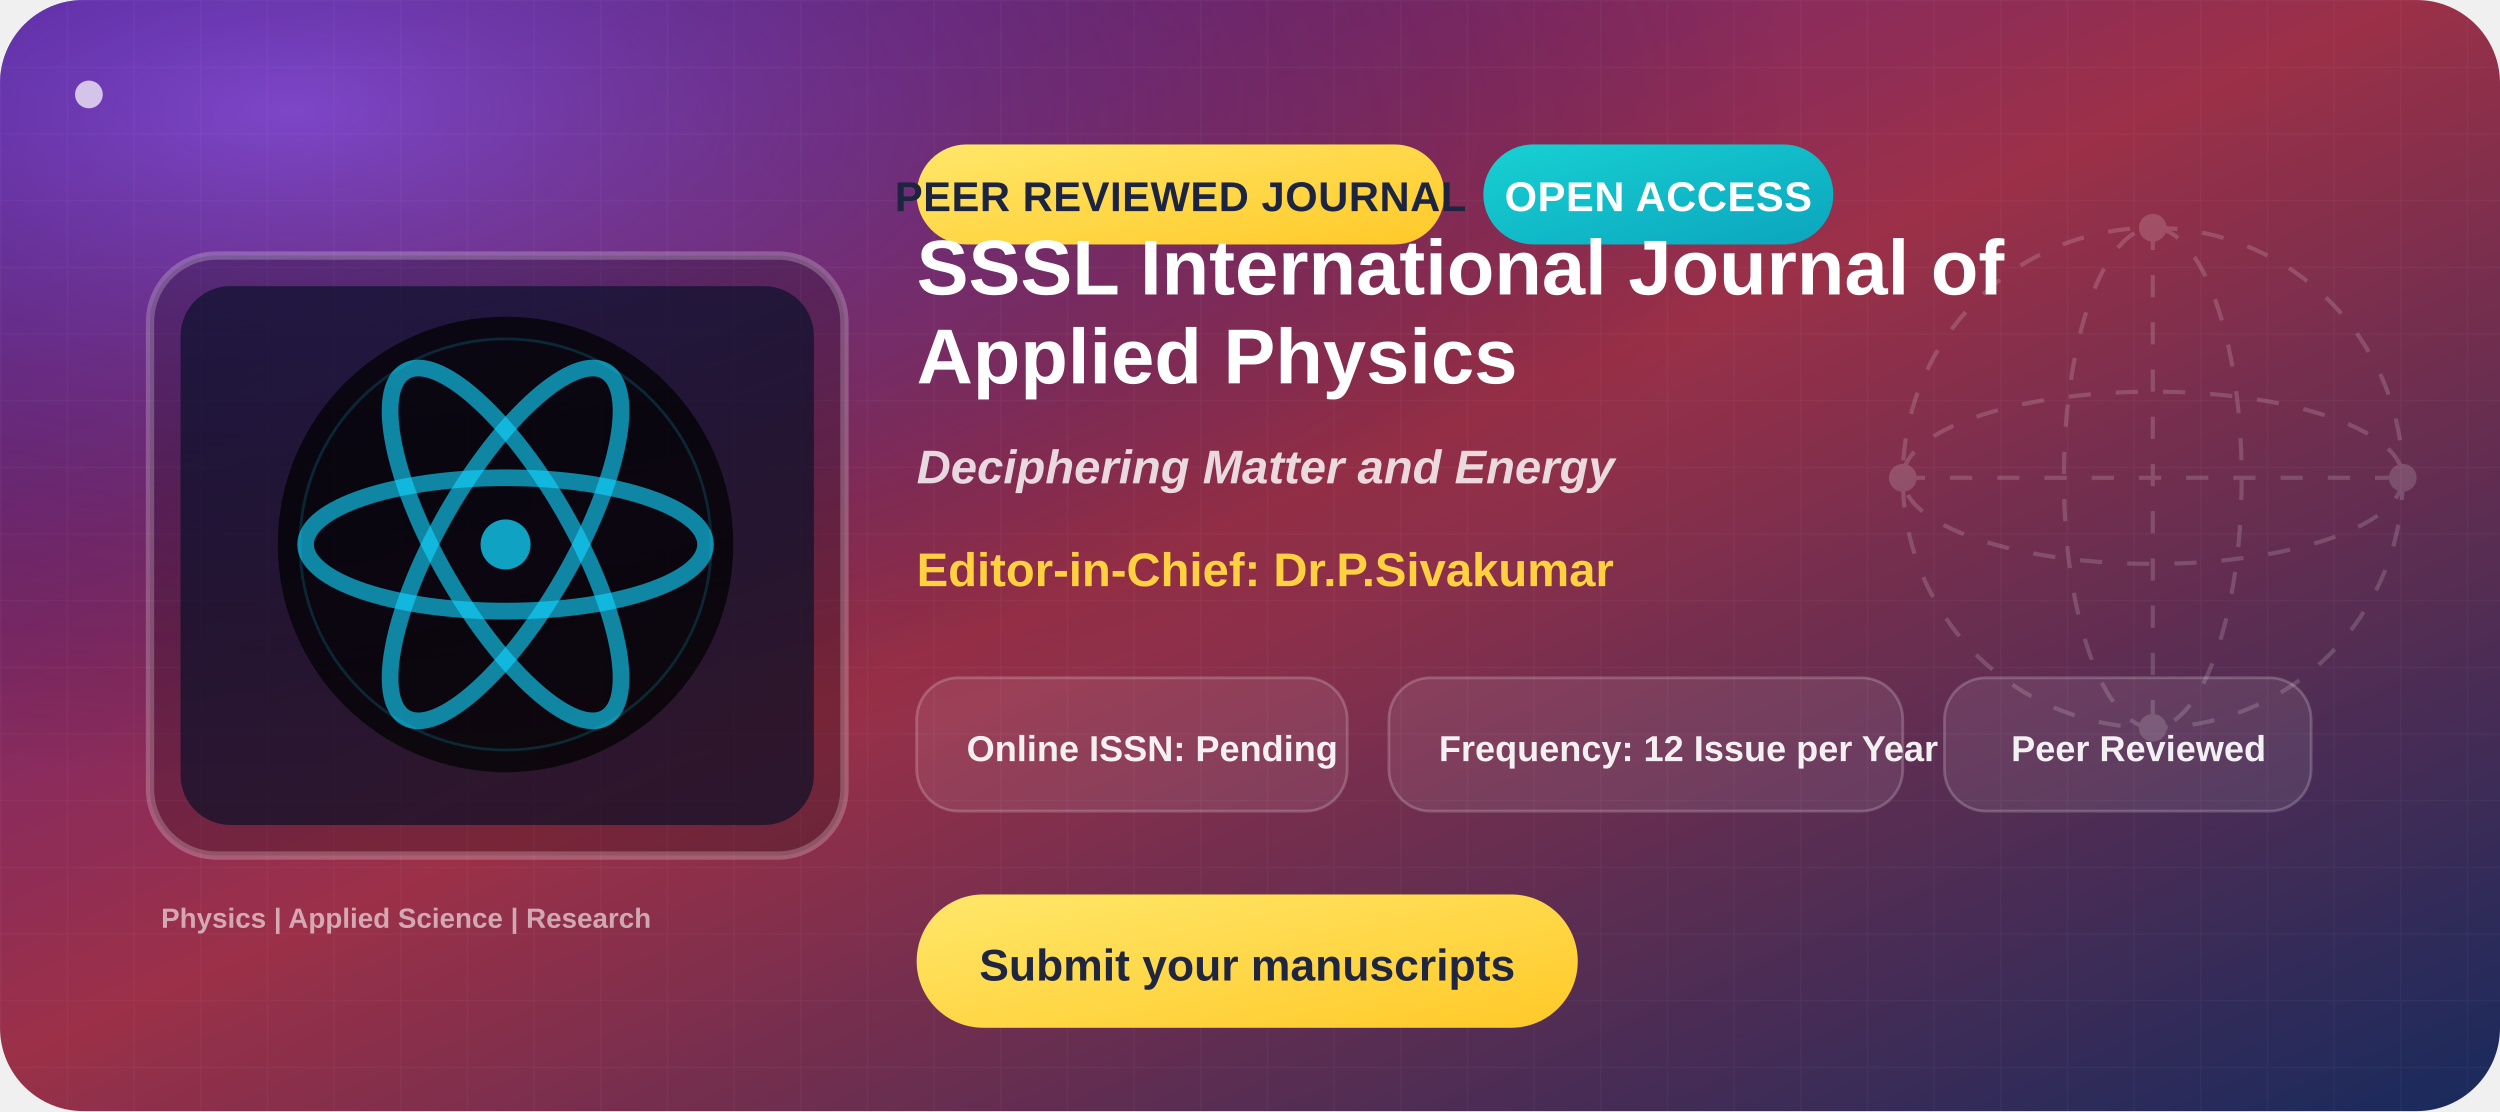
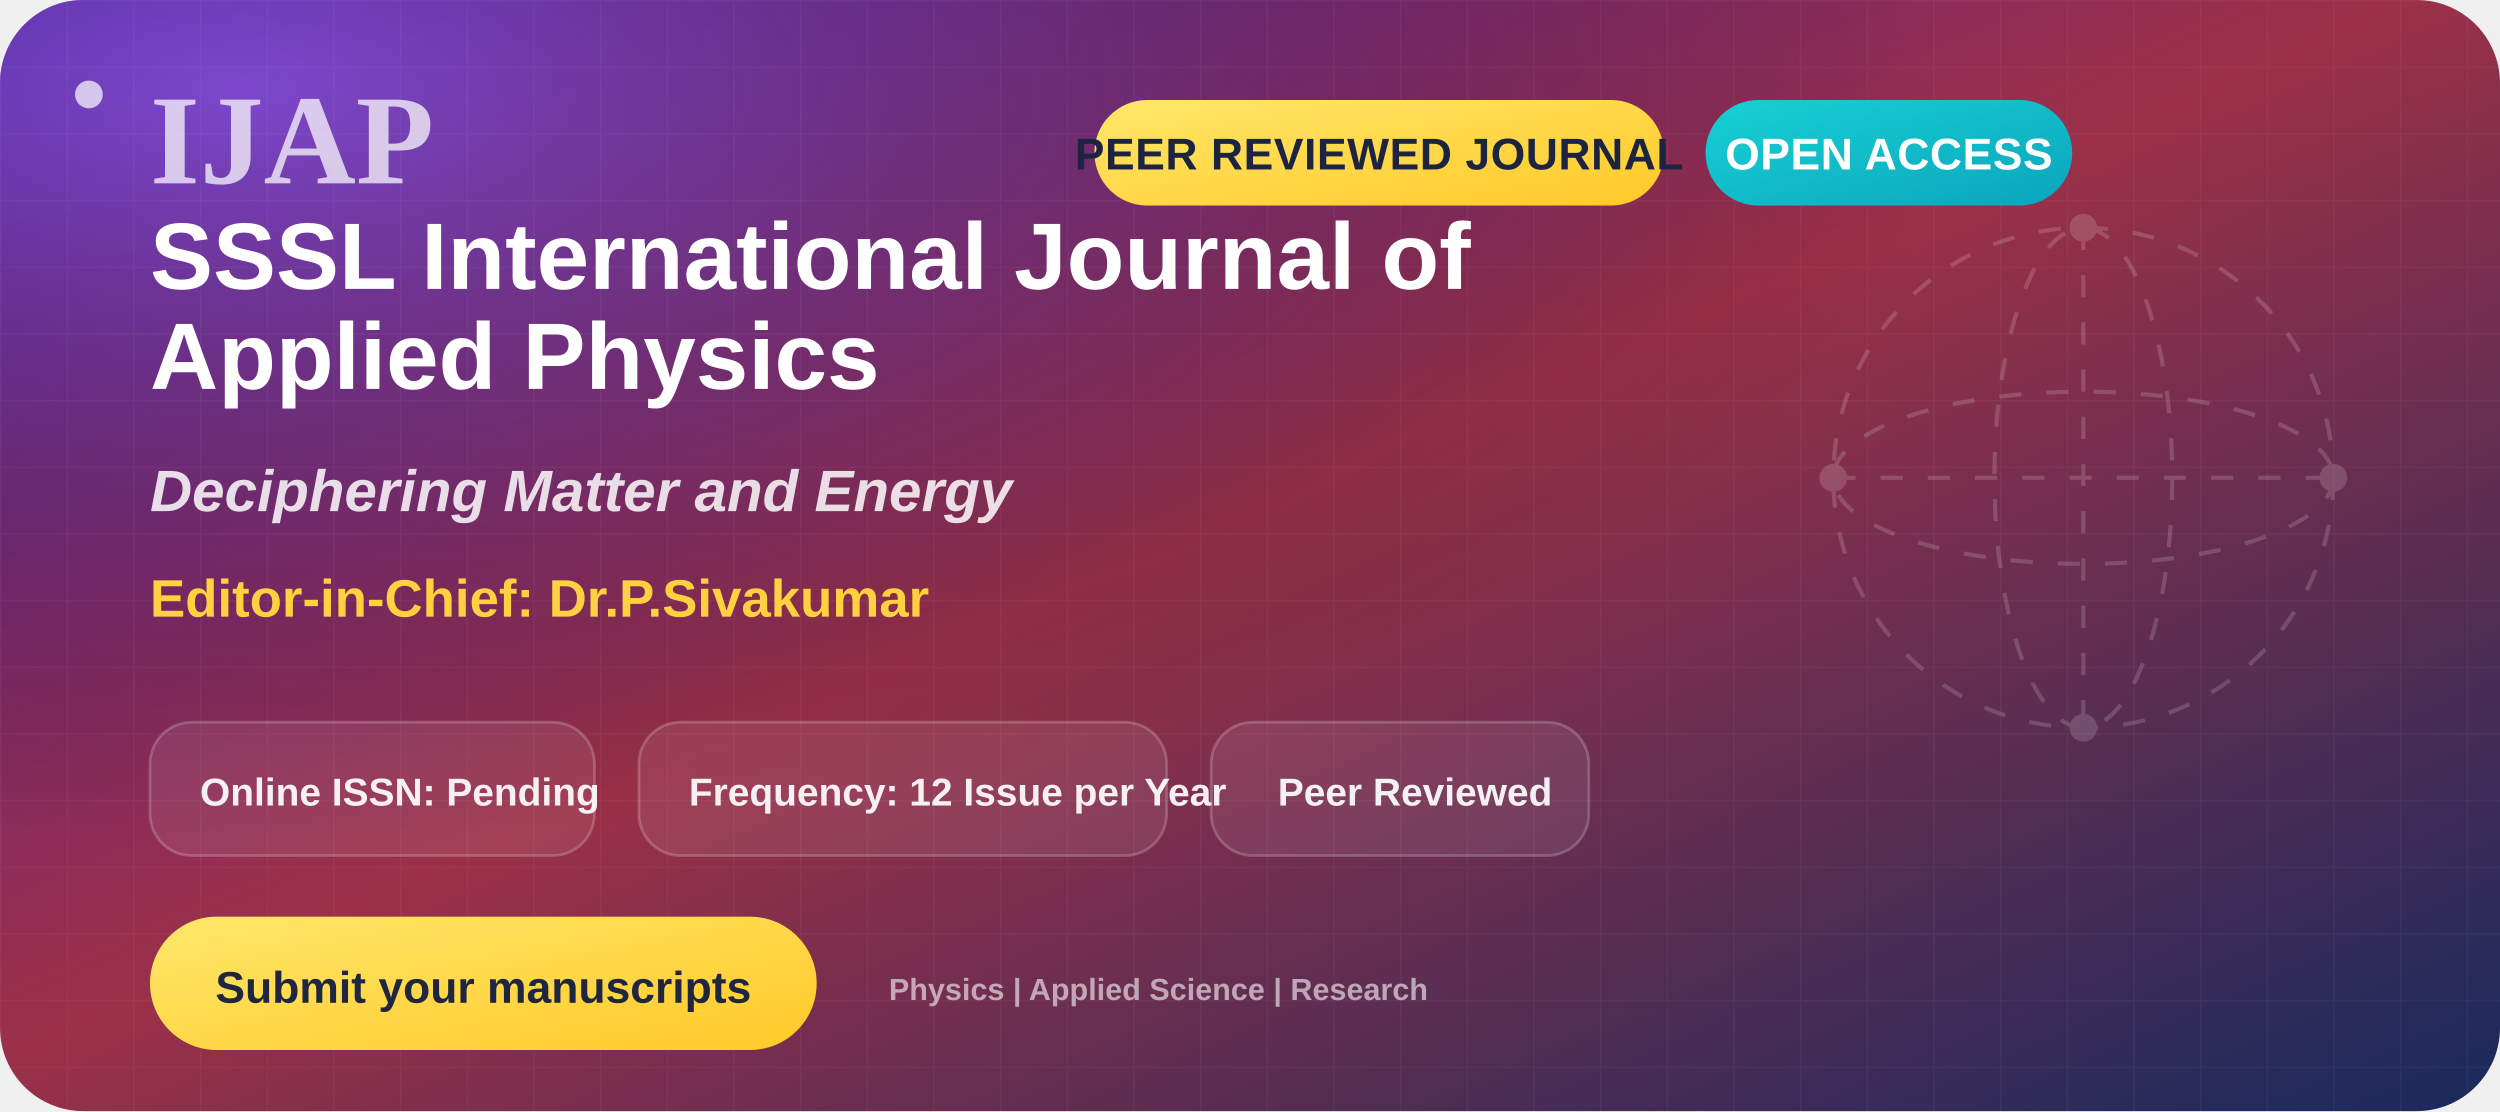
<svg xmlns="http://www.w3.org/2000/svg" viewBox="0 0 900 400" role="img" aria-labelledby="title-IJAP desc-IJAP">
  <defs>
    <linearGradient id="bg9" x1="0%" y1="0%" x2="100%" y2="100%">
      <stop offset="0%" stop-color="#5a1f99" />
      <stop offset="48%" stop-color="#9b3048" />
      <stop offset="100%" stop-color="#172a5d" />
    </linearGradient>
-     <radialGradient id="glow9" cx="12%" cy="10%" r="60%">
-       <stop offset="0%" stop-color="#8d63ff" stop-opacity="0.55" />
+     <radialGradient id="glow9" cx="10%" cy="8%" r="68%">
+       <stop offset="0%" stop-color="#8d63ff" stop-opacity="0.58" />
      <stop offset="100%" stop-color="#000000" stop-opacity="0" />
    </radialGradient>
    <linearGradient id="gold9" x1="0%" y1="0%" x2="100%" y2="100%">
      <stop offset="0%" stop-color="#ffe76a" />
      <stop offset="100%" stop-color="#ffc928" />
    </linearGradient>
    <linearGradient id="cyan9" x1="0%" y1="0%" x2="100%" y2="100%">
      <stop offset="0%" stop-color="#17d1d3" />
      <stop offset="100%" stop-color="#0ba5bd" />
    </linearGradient>
    <pattern id="grid9" width="24" height="24" patternUnits="userSpaceOnUse">
-       <path d="M24 0H0V24" fill="none" stroke="#ffffff" stroke-opacity="0.035" stroke-width="1" />
+       <path d="M24 0H0V24" fill="none" stroke="#ffffff" stroke-opacity="0.04" stroke-width="1" />
    </pattern>
-     <style>.pill{font-family:'Outfit','Segoe UI',Arial,sans-serif;font-weight:900;font-size:15px;letter-spacing:.2px}.title{font-family:'Outfit','Segoe UI',Arial,sans-serif;font-weight:900;font-size:28px;fill:#fff;letter-spacing:0}.tagline{font-family:'Outfit','Segoe UI',Arial,sans-serif;font-style:italic;font-weight:800;font-size:17px;fill:rgba(255,255,255,.82)}.editor{font-family:'Outfit','Segoe UI',Arial,sans-serif;font-weight:900;font-size:17px;fill:#ffd140}.chip{font-family:'Outfit','Segoe UI',Arial,sans-serif;font-size:13px;font-weight:800;fill:rgba(255,255,255,.92)}.small{font-family:'Poppins','Segoe UI',Arial,sans-serif;font-size:10px;font-weight:800;fill:rgba(255,255,255,.58)}</style>
+     <style>.pill{font-family:'Outfit','Segoe UI',Arial,sans-serif;font-weight:900;font-size:16px;letter-spacing:.2px}.code{font-family:Georgia,'Times New Roman',serif;font-weight:900;font-size:46px;fill:rgba(255,255,255,.72)}.title{font-family:'Outfit','Segoe UI',Arial,sans-serif;font-weight:900;font-size:34px;fill:#fff;letter-spacing:0}.tagline{font-family:'Outfit','Segoe UI',Arial,sans-serif;font-style:italic;font-weight:800;font-size:21px;fill:rgba(255,255,255,.84)}.editor{font-family:'Outfit','Segoe UI',Arial,sans-serif;font-weight:900;font-size:19px;fill:#ffd140}.chip{font-family:'Outfit','Segoe UI',Arial,sans-serif;font-size:14px;font-weight:800;fill:rgba(255,255,255,.92)}.small{font-family:'Poppins','Segoe UI',Arial,sans-serif;font-size:11px;font-weight:800;fill:rgba(255,255,255,.58)}</style>
  </defs>
  <rect width="900" height="400" rx="30" fill="url(#bg9)" />
  <rect width="900" height="400" rx="30" fill="url(#glow9)" />
  <rect width="900" height="400" rx="30" fill="url(#grid9)" />
  <circle cx="32" cy="34" r="5" fill="#fff" opacity=".7" />
-   <g opacity=".16" transform="translate(675 64)">
+   <g opacity=".16" transform="translate(650 64)">
    <circle cx="100" cy="108" r="90" fill="none" stroke="#fff" stroke-width="1.5" stroke-dasharray="8 9" />
    <ellipse cx="100" cy="108" rx="90" ry="31" fill="none" stroke="#fff" stroke-width="1.5" stroke-dasharray="8 9" />
    <ellipse cx="100" cy="108" rx="32" ry="90" fill="none" stroke="#fff" stroke-width="1.5" stroke-dasharray="8 9" />
    <path d="M10 108h180M100 18v180" stroke="#fff" stroke-width="1.5" stroke-dasharray="8 9" />
    <circle cx="100" cy="18" r="5" fill="#fff" />
    <circle cx="100" cy="198" r="5" fill="#fff" />
    <circle cx="10" cy="108" r="5" fill="#fff" />
    <circle cx="190" cy="108" r="5" fill="#fff" />
  </g>
-   <g transform="translate(54 92)">
-     <rect x="0" y="0" width="250" height="216" rx="24" fill="rgba(0,0,0,.22)" stroke="rgba(255,255,255,.22)" stroke-width="3" />
-     <rect x="11" y="11" width="228" height="194" rx="18" fill="rgba(4,15,38,.64)" />
-     <g transform="translate(6 6)">
-       <circle cx="122" cy="98" r="82" fill="#000" opacity=".7" />
-       <circle cx="122" cy="98" r="74" fill="none" stroke="#11d5ff" stroke-opacity=".16" />
-       <circle cx="122" cy="98" r="9" fill="#11d5ff" opacity="0.75" />
-       <ellipse cx="122" cy="98" rx="72" ry="24" fill="none" stroke="#11d5ff" stroke-linecap="round" stroke-linejoin="round" stroke-width="6" opacity="0.62" />
-       <ellipse cx="122" cy="98" rx="72" ry="24" transform="rotate(60 122 98)" fill="none" stroke="#11d5ff" stroke-linecap="round" stroke-linejoin="round" stroke-width="6" opacity="0.62" />
-       <ellipse cx="122" cy="98" rx="72" ry="24" transform="rotate(-60 122 98)" fill="none" stroke="#11d5ff" stroke-linecap="round" stroke-linejoin="round" stroke-width="6" opacity="0.62" />
-     </g>
+   <text x="54" y="66" class="code">IJAP</text>
+   <g transform="translate(394 36)">
+     <rect x="0" y="0" width="205" height="38" rx="19" fill="url(#gold9)" />
+     <text x="102.5" y="25" text-anchor="middle" class="pill" fill="#1d2440">PEER REVIEWED JOURNAL</text>
+     <rect x="220" y="0" width="132" height="38" rx="19" fill="url(#cyan9)" />
+     <text x="286" y="25" text-anchor="middle" class="pill" fill="#fff">OPEN ACCESS</text>
  </g>
-   <g transform="translate(330 52)">
-     <rect x="0" y="0" width="190" height="36" rx="18" fill="url(#gold9)" />
-     <text x="95" y="24" text-anchor="middle" class="pill" fill="#1d2440">PEER REVIEWED JOURNAL</text>
-     <rect x="204" y="0" width="126" height="36" rx="18" fill="url(#cyan9)" />
-     <text x="267" y="24" text-anchor="middle" class="pill" fill="#fff">OPEN ACCESS</text>
+   <text x="54" y="104" class="title">SSSL International Journal of</text>
+   <text x="54" y="140" class="title">Applied Physics</text>
+   <text x="54" y="184" class="tagline">Deciphering Matter and Energy</text>
+   <text x="54" y="222" class="editor">Editor-in-Chief: Dr.P.Sivakumar</text>
+   <g transform="translate(54 260)">
+     <rect x="0" y="0" width="160" height="48" rx="15" fill="rgba(255,255,255,.08)" stroke="rgba(255,255,255,.20)" />
+     <text x="18" y="30" class="chip">Online ISSN: Pending</text>
+     <rect x="176" y="0" width="190" height="48" rx="15" fill="rgba(255,255,255,.08)" stroke="rgba(255,255,255,.20)" />
+     <text x="194" y="30" class="chip">Frequency: 12 Issue per Year</text>
+     <rect x="382" y="0" width="136" height="48" rx="15" fill="rgba(255,255,255,.08)" stroke="rgba(255,255,255,.20)" />
+     <text x="406" y="30" class="chip">Peer Reviewed</text>
  </g>
-   <text x="330" y="106" class="title">SSSL International Journal of</text>
-   <text x="330" y="138" class="title">Applied Physics</text>
-   <text x="330" y="174" class="tagline">Deciphering Matter and Energy</text>
-   <text x="330" y="211" class="editor">Editor-in-Chief: Dr.P.Sivakumar</text>
-   <g transform="translate(330 244)">
-     <rect x="0" y="0" width="155" height="48" rx="15" fill="rgba(255,255,255,.08)" stroke="rgba(255,255,255,.20)" />
-     <text x="18" y="30" class="chip">Online ISSN: Pending</text>
-     <rect x="170" y="0" width="185" height="48" rx="15" fill="rgba(255,255,255,.08)" stroke="rgba(255,255,255,.20)" />
-     <text x="188" y="30" class="chip">Frequency: 12 Issue per Year</text>
-     <rect x="370" y="0" width="132" height="48" rx="15" fill="rgba(255,255,255,.08)" stroke="rgba(255,255,255,.20)" />
-     <text x="394" y="30" class="chip">Peer Reviewed</text>
+   <g transform="translate(54 330)">
+     <rect x="0" y="0" width="240" height="48" rx="24" fill="url(#gold9)" />
+     <text x="120" y="31" text-anchor="middle" font-family="Outfit,Arial" font-size="16" font-weight="900" fill="#20263f">Submit your manuscripts</text>
  </g>
-   <g transform="translate(330 322)">
-     <rect x="0" y="0" width="238" height="48" rx="24" fill="url(#gold9)" />
-     <text x="119" y="31" text-anchor="middle" font-family="Outfit,Arial" font-size="16" font-weight="900" fill="#20263f">Submit your manuscripts</text>
-   </g>
-   <text x="58" y="334" class="small">Physics | Applied Science | Research</text>
+   <text x="320" y="360" class="small">Physics | Applied Science | Research</text>
</svg>
